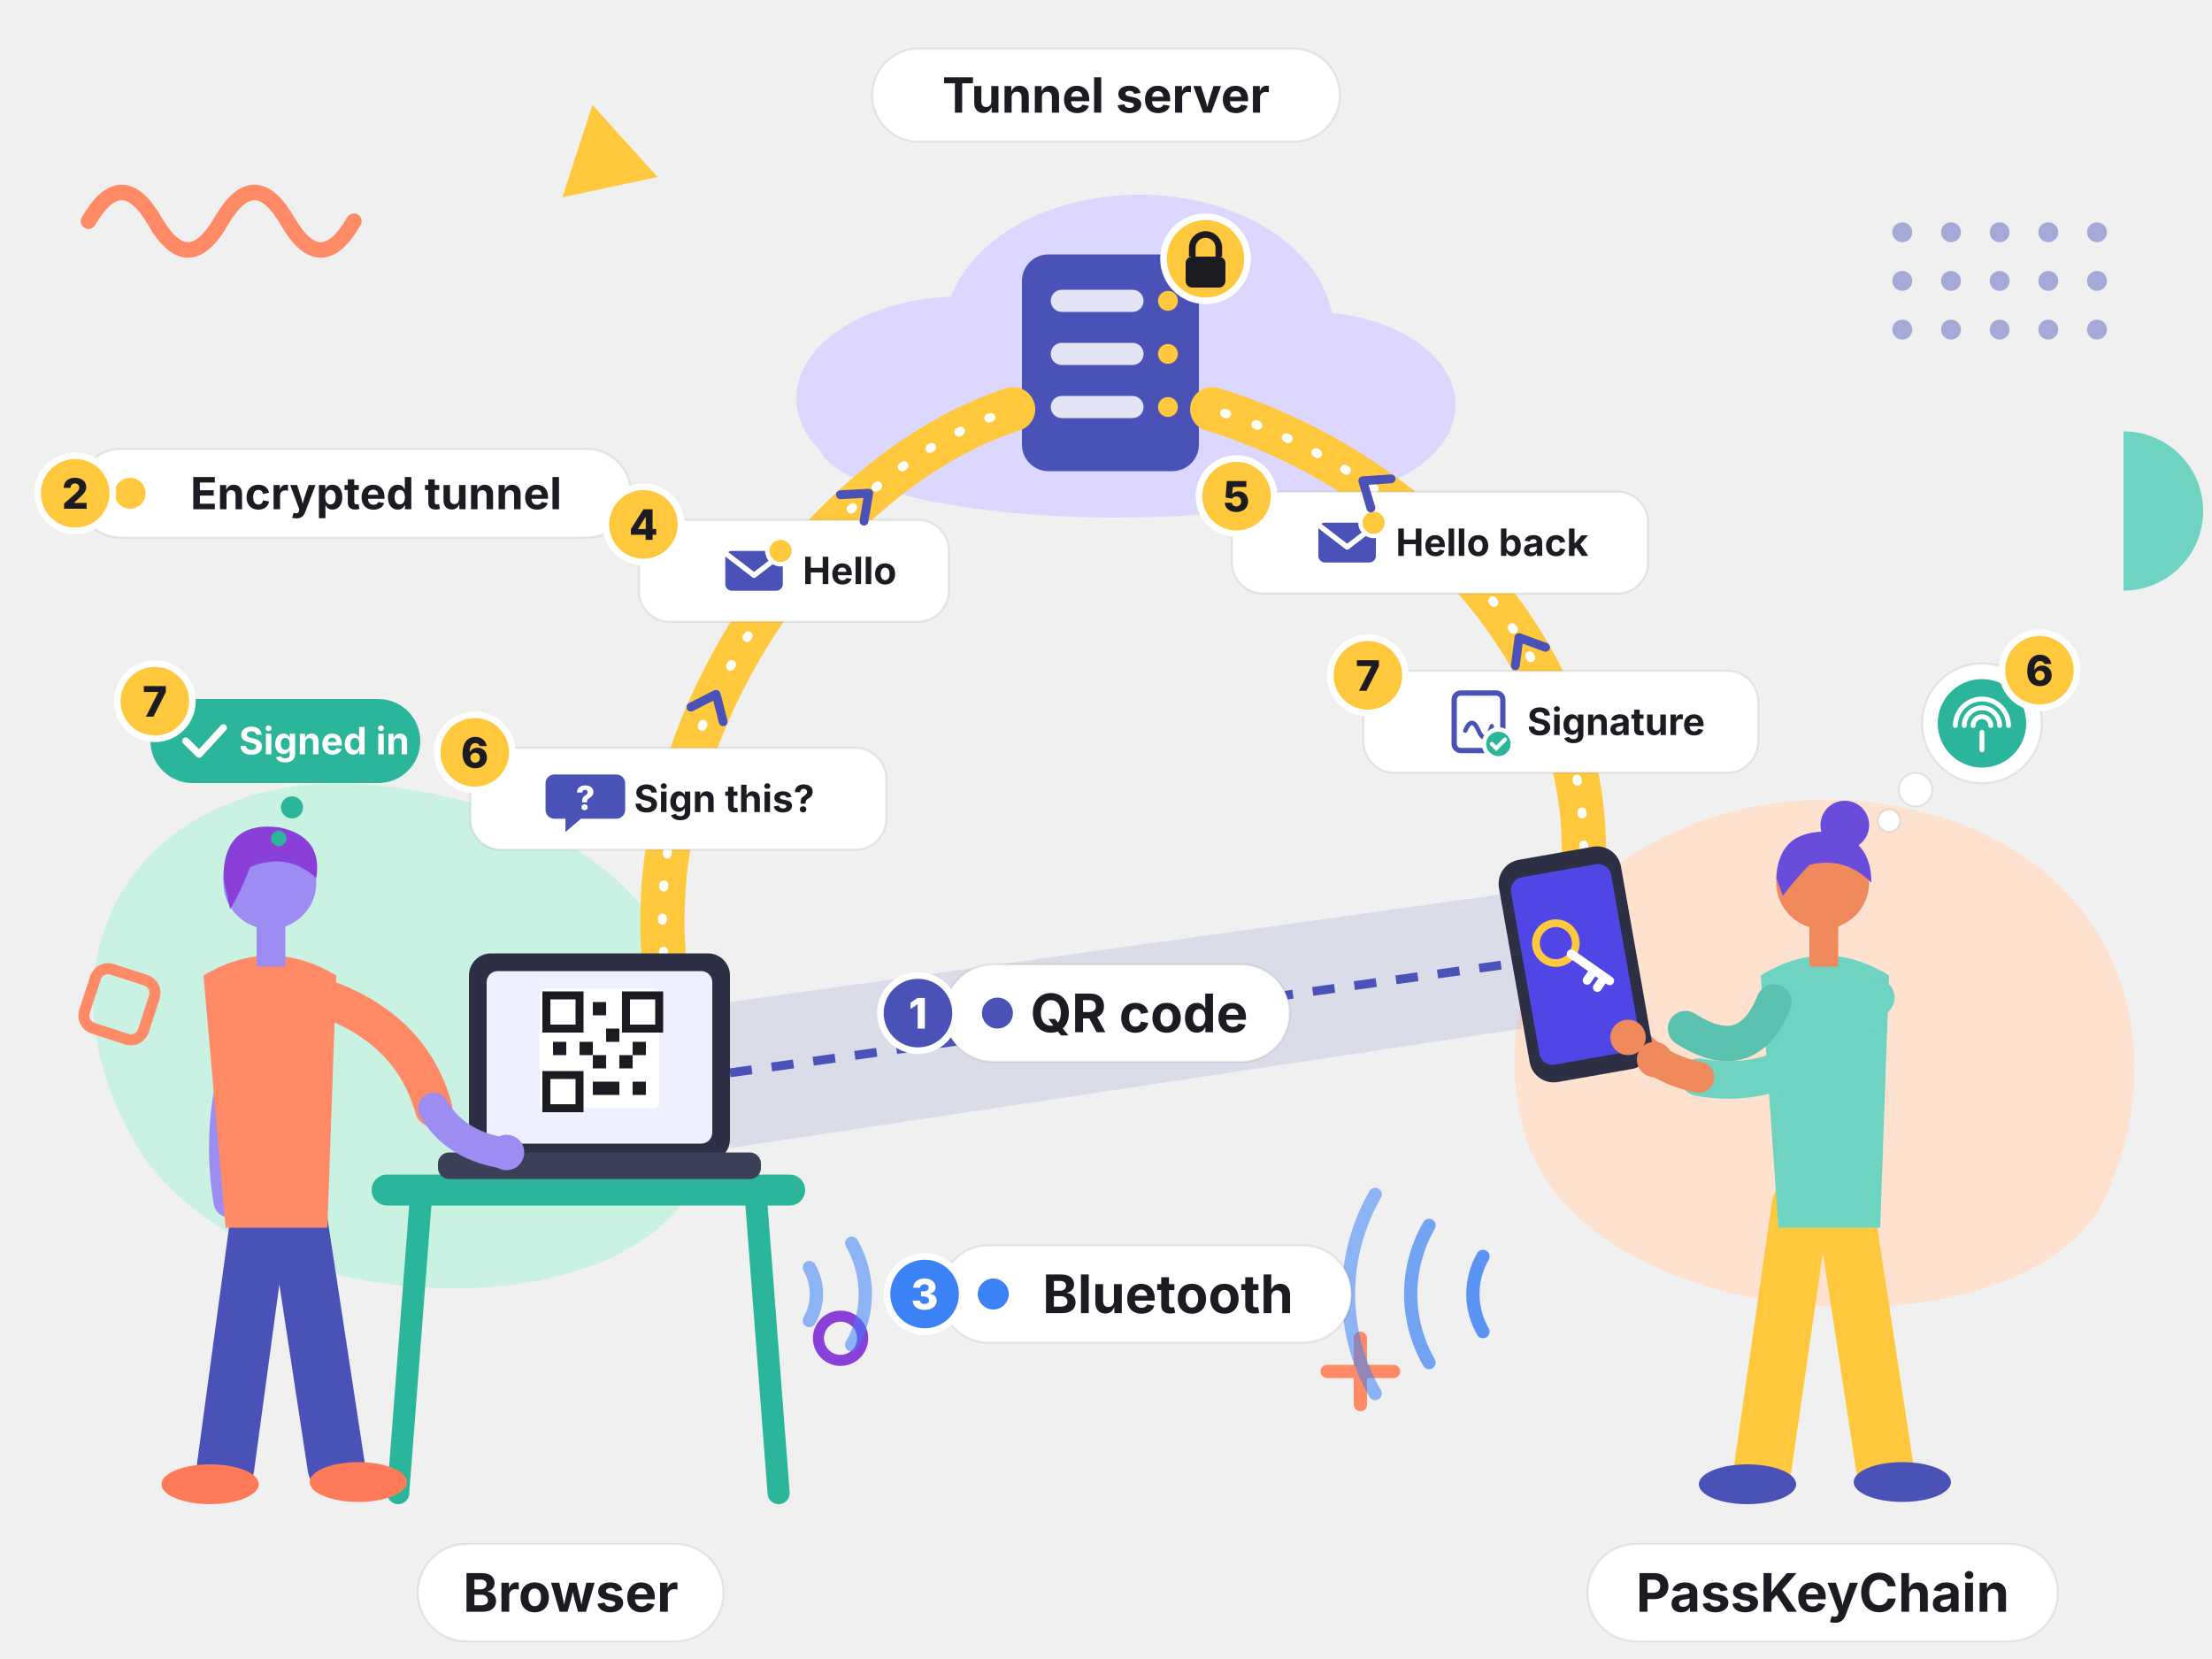
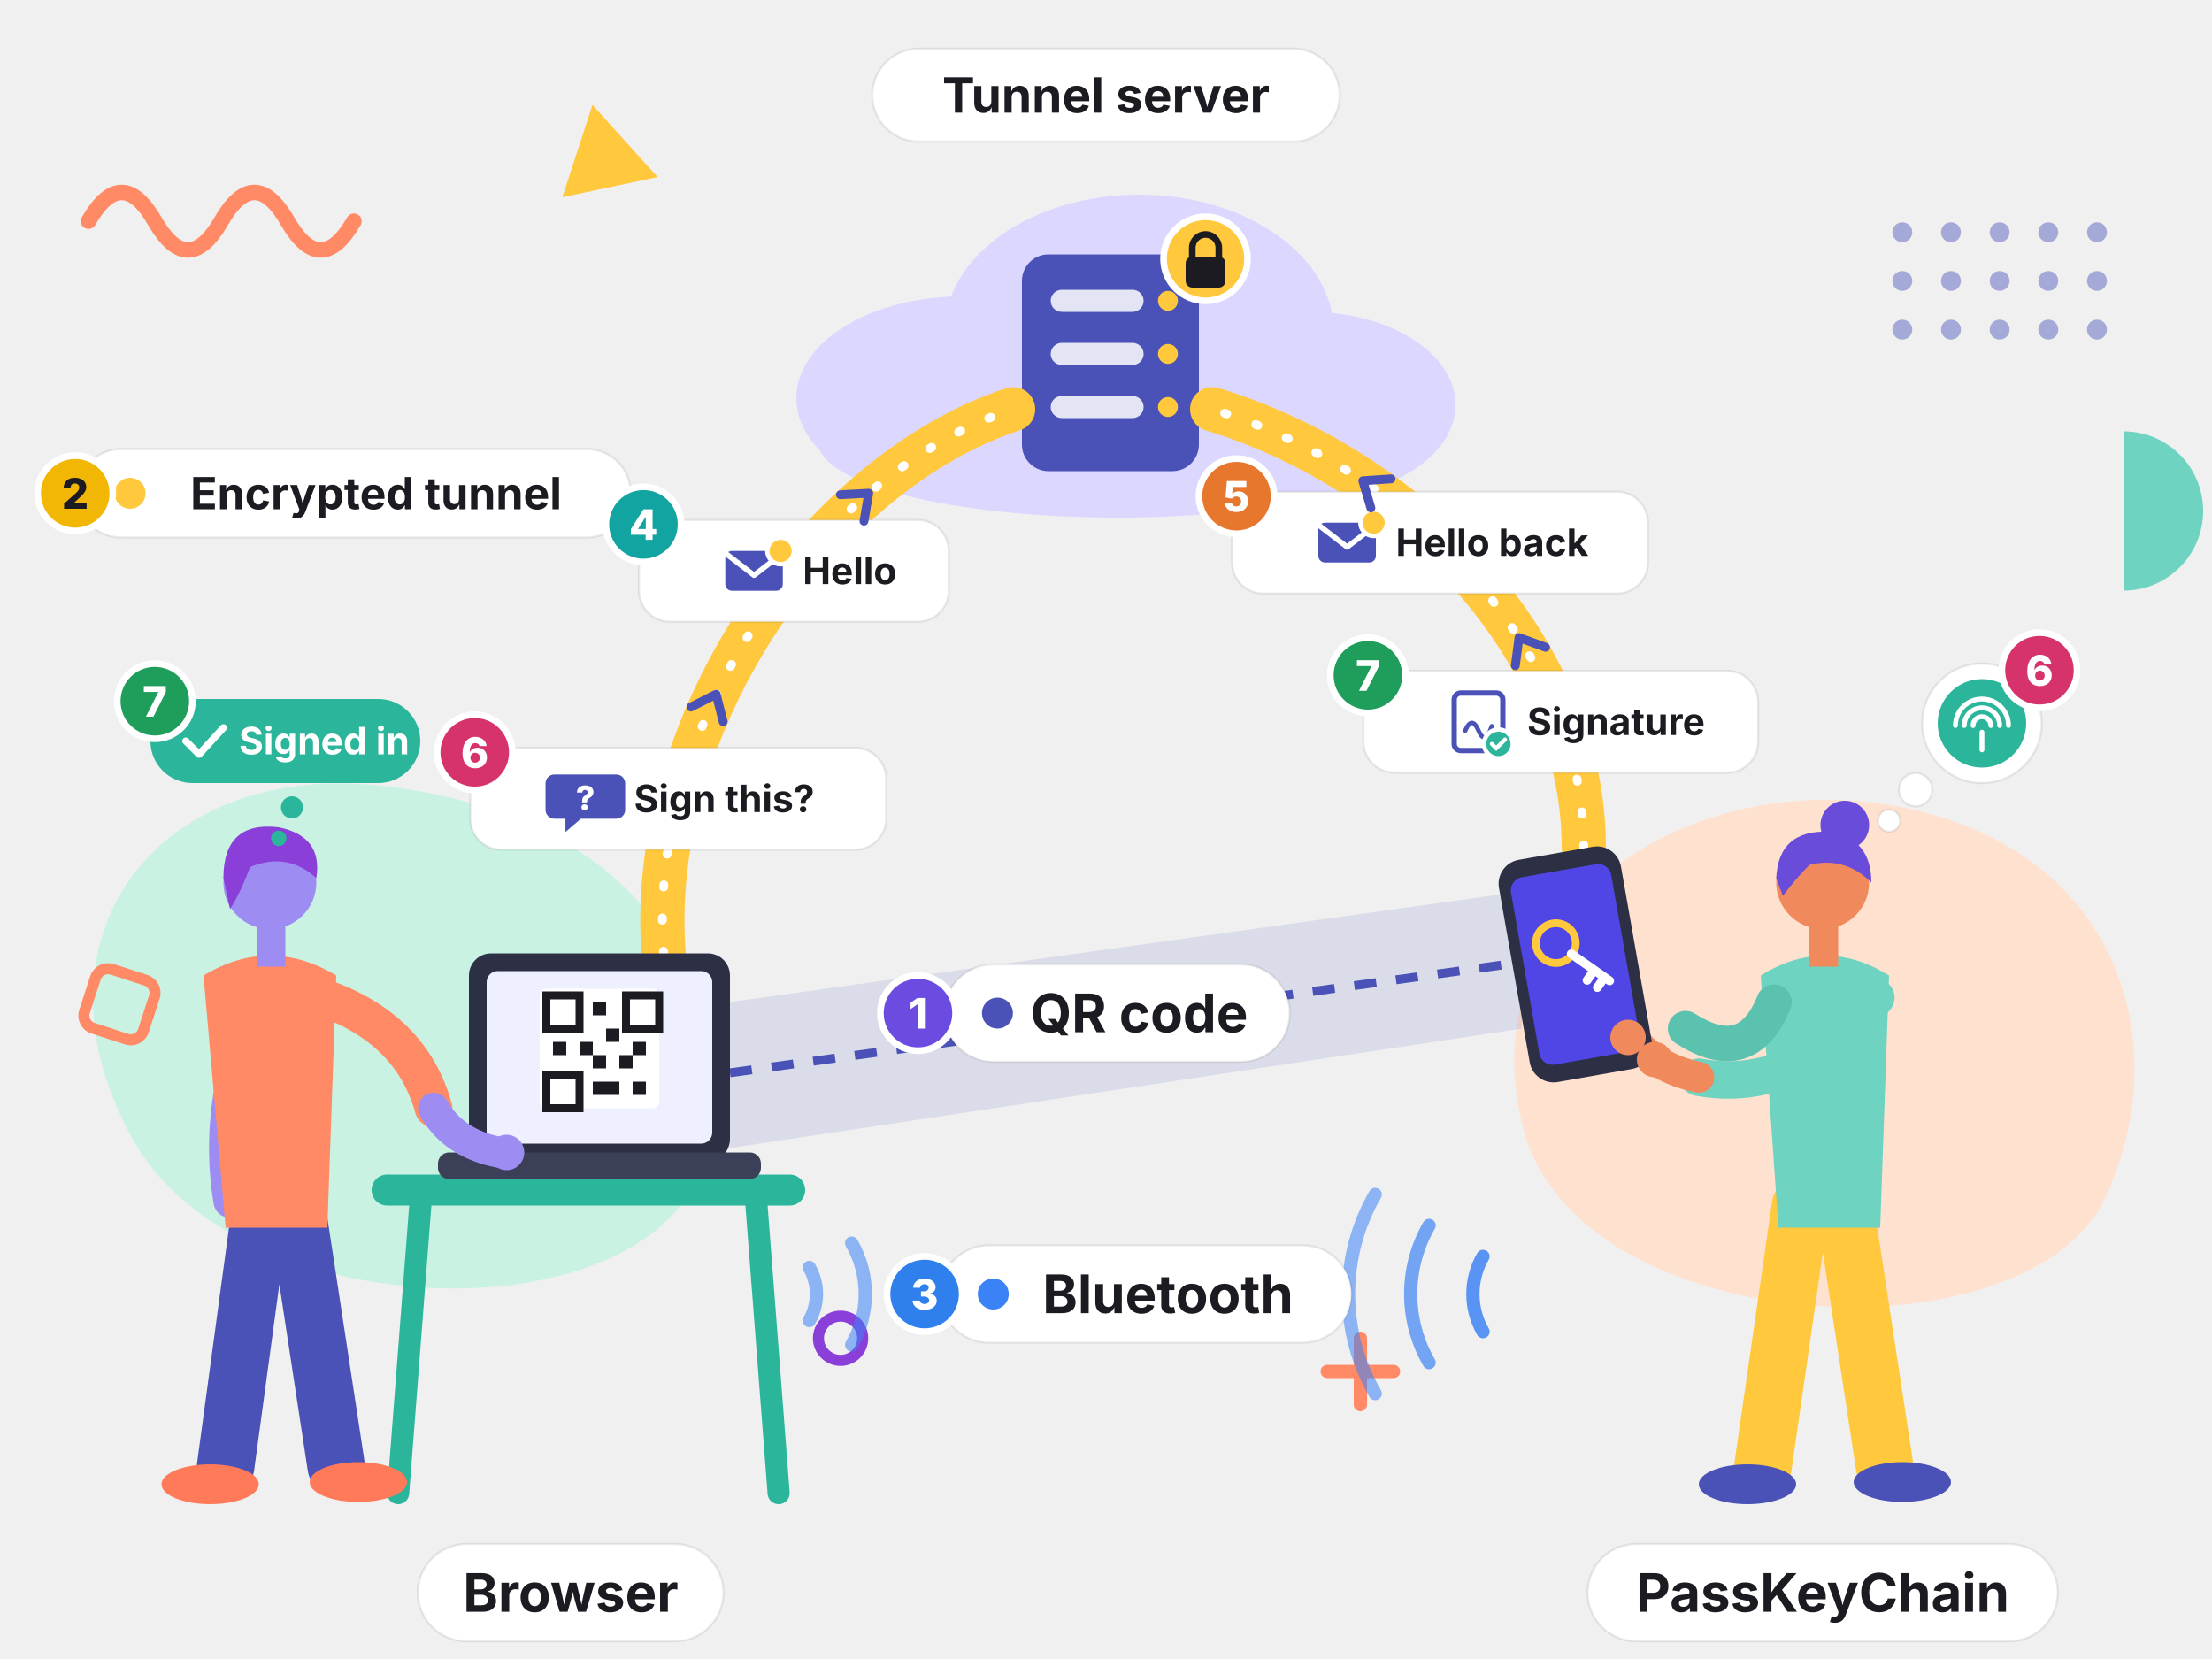
<svg xmlns="http://www.w3.org/2000/svg" viewBox="0 -45 1000 750" role="img" aria-labelledby="t">
  <path d="M60,470 C10,380 70,300 170,310 C270,320 330,380 320,470 C310,560 110,560 60,470 Z" fill="#C9F2E3" />
  <path d="M690,470 C660,370 760,300 860,320 C960,340 985,430 950,500 C910,570 720,560 690,470 Z" fill="#FFE1CF" />
  <path d="M40,55 q15,-26 30,0 t30,0 t30,0 t30,0" stroke="#FF8A65" stroke-width="7" fill="none" stroke-linecap="round" />
  <g fill="#4A52B8" opacity=".45">
    <circle cx="860" cy="60" r="4.5" />
    <circle cx="860" cy="82" r="4.5" />
    <circle cx="860" cy="104" r="4.5" />
    <circle cx="882" cy="60" r="4.5" />
    <circle cx="882" cy="82" r="4.5" />
    <circle cx="882" cy="104" r="4.5" />
    <circle cx="904" cy="60" r="4.5" />
    <circle cx="904" cy="82" r="4.5" />
    <circle cx="904" cy="104" r="4.5" />
    <circle cx="926" cy="60" r="4.5" />
    <circle cx="926" cy="82" r="4.5" />
    <circle cx="926" cy="104" r="4.5" />
    <circle cx="948" cy="60" r="4.5" />
    <circle cx="948" cy="82" r="4.5" />
    <circle cx="948" cy="104" r="4.5" />
  </g>
  <path d="M960,150 a36,36 0 0 1 0,72 Z" fill="#6FD3C1" />
  <path d="M250,40 l22,-38 l22,38 Z" fill="#FFC83D" transform="rotate(-12 272 22)" />
  <circle cx="380" cy="560" r="10" fill="none" stroke="#8B3FD9" stroke-width="5" />
  <path d="M600,575 l30,0 M615,560 l0,30" stroke="#FF8A65" stroke-width="6" stroke-linecap="round" />
  <rect x="40" y="395" width="28" height="28" rx="6" fill="none" stroke="#FF8A65" stroke-width="5" transform="rotate(18 54 409)" />
  <g fill="#DCD7FF">
    <ellipse cx="435" cy="135" rx="75" ry="46" />
    <ellipse cx="515" cy="105" rx="88" ry="62" />
    <ellipse cx="592" cy="138" rx="66" ry="42" />
    <ellipse cx="505" cy="155" rx="135" ry="34" />
  </g>
  <rect x="462" y="70" width="80" height="98" rx="12" fill="#4A52B8" />
  <rect x="475" y="86" width="42" height="10" rx="5" fill="#fff" opacity=".85" />
  <circle cx="528" cy="91" r="4.5" fill="#FFC83D" />
  <rect x="475" y="110" width="42" height="10" rx="5" fill="#fff" opacity=".85" />
  <circle cx="528" cy="115" r="4.5" fill="#FFC83D" />
  <rect x="475" y="134" width="42" height="10" rx="5" fill="#fff" opacity=".85" />
  <circle cx="528" cy="139" r="4.5" fill="#FFC83D" />
  <circle cx="545" cy="72" r="19" fill="#FFC83D" stroke="#fff" stroke-width="3" />
  <rect x="536" y="71" width="18" height="14" rx="3" fill="#1B1B21" />
  <path d="M539,71 v-4 a6,6 0 0 1 12,0 v4" stroke="#1B1B21" stroke-width="3" fill="none" />
  <path d="M300,386 C292,280 372,168 458,140" stroke="#FFC83D" stroke-width="20" fill="none" stroke-linecap="round" />
  <path d="M300,386 C292,280 372,168 458,140" stroke="#fff" stroke-width="4" fill="none" stroke-linecap="round" stroke-dasharray="1 14" />
  <path d="M716,338 C716,250 640,168 548,140" stroke="#FFC83D" stroke-width="20" fill="none" stroke-linecap="round" />
  <path d="M716,338 C716,250 640,168 548,140" stroke="#fff" stroke-width="4" fill="none" stroke-linecap="round" stroke-dasharray="1 14" />
  <g transform="translate(0 90)">
    <path d="M330,318 L688,268 L688,330 L330,384 Z" fill="#4A52B8" opacity=".13" />
    <path d="M330,350 L688,300" stroke="#4A52B8" stroke-width="4" stroke-dasharray="10 9" />
    <path d="M670.42,433.0 A34,34 0 0 0 670.42,467.0" stroke="#3B82F6" stroke-width="6" fill="none" stroke-linecap="round" opacity="0.83" />
    <path d="M646.06,419.0 A62,62 0 0 0 646.06,481.0" stroke="#3B82F6" stroke-width="6" fill="none" stroke-linecap="round" opacity="0.69" />
    <path d="M621.7,405.0 A90,90 0 0 0 621.7,495.0" stroke="#3B82F6" stroke-width="6" fill="none" stroke-linecap="round" opacity="0.55" />
    <path d="M365.88,438.0 A24,24 0 0 1 365.88,462.0" stroke="#3B82F6" stroke-width="6" fill="none" stroke-linecap="round" opacity=".55" />
    <path d="M385.02,427.0 A46,46 0 0 1 385.02,473.0" stroke="#3B82F6" stroke-width="6" fill="none" stroke-linecap="round" opacity=".55" />
    <rect x="168" y="396" width="196" height="14" rx="7" fill="#2BB59A" />
    <path d="M190,410 L180,540 M342,410 L352,540" stroke="#2BB59A" stroke-width="10" stroke-linecap="round" />
    <rect x="212" y="296" width="118" height="94" rx="10" fill="#2D2F45" />
    <rect x="220" y="304" width="102" height="78" rx="5" fill="#EEF0FF" />
    <rect x="244" y="312" width="54" height="54" fill="#fff" rx="3" />
    <rect x="247.0" y="315.0" width="15.0" height="15.0" fill="none" stroke="#1B1B21" stroke-width="3.6" />
    <rect x="283.0" y="315.0" width="15.0" height="15.0" fill="none" stroke="#1B1B21" stroke-width="3.6" />
    <rect x="247.0" y="351.0" width="15.0" height="15.0" fill="none" stroke="#1B1B21" stroke-width="3.6" />
    <rect x="268.0" y="318.0" width="6.0" height="6.0" fill="#1B1B21" />
    <rect x="274.0" y="330.0" width="6.0" height="6.0" fill="#1B1B21" />
    <rect x="262.0" y="336.0" width="6.0" height="6.0" fill="#1B1B21" />
    <rect x="268.0" y="342.0" width="6.0" height="6.0" fill="#1B1B21" />
    <rect x="280.0" y="342.0" width="6.0" height="6.0" fill="#1B1B21" />
    <rect x="286.0" y="354.0" width="6.0" height="6.0" fill="#1B1B21" />
    <rect x="274.0" y="354.0" width="6.0" height="6.0" fill="#1B1B21" />
    <rect x="268.0" y="354.0" width="6.0" height="6.0" fill="#1B1B21" />
    <rect x="286.0" y="336.0" width="6.0" height="6.0" fill="#1B1B21" />
    <rect x="250.0" y="336.0" width="6.0" height="6.0" fill="#1B1B21" />
    <rect x="198" y="386" width="146" height="12" rx="5" fill="#3C3F58" />
    <path d="M118,410 L102,528 M134,410 L152,528" stroke="#4A52B8" stroke-width="26" stroke-linecap="round" />
    <ellipse cx="95" cy="536" rx="22" ry="9" fill="#FF7A59" />
    <ellipse cx="162" cy="535" rx="22" ry="9" fill="#FF7A59" />
    <path d="M120,312 Q96,360 104,408" stroke="#9D8CF2" stroke-width="15" fill="none" stroke-linecap="round" />
    <path d="M92,306 Q122,288 152,306 L148,420 L102,420 Z" fill="#FF8A65" />
    <rect x="116" y="278" width="13" height="24" fill="#9D8CF2" />
    <circle cx="122" cy="264" r="21" fill="#9D8CF2" />
    <path d="M101,262 Q101,236 126,239 Q146,243 143,262 Q130,250 113,257 Q109,268 104,276 Z" fill="#8B3FD9" />
    <path d="M146,316 Q186,330 196,366" stroke="#FF8A65" stroke-width="17" fill="none" stroke-linecap="round" />
    <path d="M196,366 Q205,382 226,386" stroke="#9D8CF2" stroke-width="14" fill="none" stroke-linecap="round" />
    <circle cx="229" cy="386" r="8" fill="#9D8CF2" />
    <path d="M814,410 L797,528 M834,410 L852,528" stroke="#FFC83D" stroke-width="26" stroke-linecap="round" />
    <ellipse cx="790" cy="536" rx="22" ry="9" fill="#4A52B8" />
    <ellipse cx="860" cy="535" rx="22" ry="9" fill="#4A52B8" />
    <path d="M796,306 Q825,288 854,306 L850,420 L804,420 Z" fill="#6FD3C1" />
    <rect x="818" y="278" width="13" height="24" fill="#F08A5D" />
    <circle cx="824" cy="264" r="21" fill="#F08A5D" />
    <circle cx="834" cy="238" r="11" fill="#6A4CDB" />
    <path d="M803,262 Q804,240 827,241 Q846,244 846,264 Q834,252 818,256 Q812,262 806,270 Z" fill="#6A4CDB" />
    <path d="M848,316 Q812,360 768,352" stroke="#6FD3C1" stroke-width="17" fill="none" stroke-linecap="round" />
    <path d="M768,352 Q748,348 738,334" stroke="#F08A5D" stroke-width="14" fill="none" stroke-linecap="round" />
    <path d="M802,318 Q790,348 762,330" stroke="#5BC2B0" stroke-width="16" fill="none" stroke-linecap="round" />
    <g transform="rotate(-10 712 300)">
      <rect x="684" y="250" width="56" height="102" rx="11" fill="#2D2F45" />
      <rect x="689" y="258" width="46" height="86" rx="6" fill="#4F46E5" />
      <circle cx="705" cy="290" r="9" fill="none" stroke="#FFC83D" stroke-width="3.5" />
      <path d="M711,296 L726,311 M720,305 L716,309 M724,309 L720,313" stroke="#fff" stroke-width="4" stroke-linecap="round" />
    </g>
    <circle cx="736" cy="334" r="8" fill="#F08A5D" />
    <circle cx="748" cy="344" r="8" fill="#F08A5D" />
    <rect x="426.92" y="301.0" width="156.16" height="44" rx="22.0" fill="#FFFFFF" stroke="#00000014" />
    <circle cx="450.92" cy="323" r="7" fill="#4A52B8" />
    <text x="515" y="331.64" text-anchor="middle" font-family="'Inter','Segoe UI',Roboto,Arial,sans-serif" font-size="24" font-weight="700" fill="#1B1B21">QR code</text>
-     <circle cx="415" cy="323" r="17" fill="#4A52B8" stroke="#fff" stroke-width="3" />
+     <circle cx="415" cy="323" r="17" fill="#6C4CE0" stroke="#fff" stroke-width="3" />
    <text x="415" y="330" text-anchor="middle" font-family="'Inter','Segoe UI',Roboto,Arial,sans-serif" font-size="19" font-weight="800" fill="#fff">1</text>
    <rect x="425.04" y="428.0" width="185.92" height="44" rx="22.0" fill="#FFFFFF" stroke="#00000014" />
    <circle cx="449.04" cy="450" r="7" fill="#3B82F6" />
    <text x="528" y="458.64" text-anchor="middle" font-family="'Inter','Segoe UI',Roboto,Arial,sans-serif" font-size="24" font-weight="700" fill="#1B1B21">Bluetooth</text>
-     <circle cx="418" cy="450" r="17" fill="#3B82F6" stroke="#fff" stroke-width="3" />
+     <circle cx="418" cy="450" r="17" fill="#2F80ED" stroke="#fff" stroke-width="3" />
    <text x="418" y="457" text-anchor="middle" font-family="'Inter','Segoe UI',Roboto,Arial,sans-serif" font-size="19" font-weight="800" fill="#fff">3</text>
    <rect x="188.92" y="563.0" width="138.16" height="44" rx="22.0" fill="#FFFFFF" stroke="#00000014" />
    <text x="258" y="593.64" text-anchor="middle" font-family="'Inter','Segoe UI',Roboto,Arial,sans-serif" font-size="24" font-weight="700" fill="#1B1B21">Browser</text>
    <rect x="717.72" y="563.0" width="212.56" height="44" rx="22.0" fill="#FFFFFF" stroke="#00000014" />
    <text x="824" y="593.64" text-anchor="middle" font-family="'Inter','Segoe UI',Roboto,Arial,sans-serif" font-size="24" font-weight="700" fill="#1B1B21">PassKeyChain</text>
  </g>
  <rect x="394.34" y="-23.0" width="211.32" height="42" rx="21.0" fill="#FFFFFF" stroke="#00000014" />
  <text x="500" y="5.92" text-anchor="middle" font-family="'Inter','Segoe UI',Roboto,Arial,sans-serif" font-size="22" font-weight="700" fill="#1B1B21">Tunnel server</text>
  <rect x="34.8" y="158.0" width="250.4" height="40" rx="20.0" fill="#FFFFFF" stroke="#00000014" />
  <circle cx="58.8" cy="178" r="7" fill="#FFC83D" />
  <text x="170" y="185.2" text-anchor="middle" font-family="'Inter','Segoe UI',Roboto,Arial,sans-serif" font-size="20" font-weight="700" fill="#1B1B21">Encrypted tunnel</text>
-   <circle cx="34" cy="178" r="17" fill="#FFC83D" stroke="#fff" stroke-width="3" />
+   <circle cx="34" cy="178" r="17" fill="#F2B705" stroke="#fff" stroke-width="3" />
  <text x="34" y="185" text-anchor="middle" font-family="'Inter','Segoe UI',Roboto,Arial,sans-serif" font-size="19" font-weight="800" fill="#1B1B21">2</text>
  <g transform="translate(288.8904 213.0649)">
    <rect x="0" y="-23" width="140.0" height="46" rx="14" fill="#fff" stroke="#00000014" />
    <g transform="translate(52 0)">
      <rect x="-13" y="-9" width="26" height="18" rx="3" fill="#4A52B8" />
      <path d="M-13,-8 L0,2 L13,-8" stroke="#fff" stroke-width="2.4" fill="none" stroke-linejoin="round" />
      <circle cx="12" cy="-9" r="6" fill="#FFC83D" stroke="#fff" stroke-width="2" />
    </g>
    <text x="74" y="6" font-family="'Inter','Segoe UI',Roboto,Arial,sans-serif" font-size="17" font-weight="700" fill="#1B1B21">Hello</text>
  </g>
-   <circle cx="290.89" cy="192.065" r="17" fill="#FFC83D" stroke="#fff" stroke-width="3" />
-   <text x="290.89" y="199.065" text-anchor="middle" font-family="'Inter','Segoe UI',Roboto,Arial,sans-serif" font-size="19" font-weight="800" fill="#1B1B21">4</text>
+   <circle cx="290.89" cy="192.065" r="17" fill="#12A4A0" stroke="#fff" stroke-width="3" />
+   <text x="290.89" y="199.065" text-anchor="middle" font-family="'Inter','Segoe UI',Roboto,Arial,sans-serif" font-size="19" font-weight="800" fill="#fff">4</text>
  <g transform="translate(389.0 181.3) rotate(-41.7)">
    <path d="M-5,-8 L5,0 L-5,8" stroke="#4A52B8" stroke-width="4" fill="none" stroke-linecap="round" stroke-linejoin="round" />
  </g>
  <g transform="translate(212.6245 316.1271)">
    <rect x="0" y="-23" width="188.0" height="46" rx="14" fill="#fff" stroke="#00000014" />
    <g transform="translate(52 0)">
      <path d="M-14,-11 h28 a4,4 0 0 1 4,4 v12 a4,4 0 0 1 -4,4 h-16 l-7,6 v-6 h-5 a4,4 0 0 1 -4,-4 v-12 a4,4 0 0 1 4,-4 z" fill="#4A52B8" />
      <text x="0" y="5" text-anchor="middle" font-family="'Inter','Segoe UI',Roboto,Arial,sans-serif" font-size="15" font-weight="800" fill="#fff">?</text>
    </g>
    <text x="74" y="6" font-family="'Inter','Segoe UI',Roboto,Arial,sans-serif" font-size="17" font-weight="700" fill="#1B1B21">Sign this?</text>
  </g>
-   <circle cx="214.624" cy="295.127" r="17" fill="#FFC83D" stroke="#fff" stroke-width="3" />
-   <text x="214.624" y="302.127" text-anchor="middle" font-family="'Inter','Segoe UI',Roboto,Arial,sans-serif" font-size="19" font-weight="800" fill="#1B1B21">6</text>
+   <circle cx="214.624" cy="295.127" r="17" fill="#D6336C" stroke="#fff" stroke-width="3" />
+   <text x="214.624" y="302.127" text-anchor="middle" font-family="'Inter','Segoe UI',Roboto,Arial,sans-serif" font-size="19" font-weight="800" fill="#fff">6</text>
  <g transform="translate(321.7 273.4) rotate(-65.6)">
    <path d="M-5,-8 L5,0 L-5,8" stroke="#4A52B8" stroke-width="4" fill="none" stroke-linecap="round" stroke-linejoin="round" />
  </g>
  <g transform="translate(557.0075 200.3006)">
    <rect x="0" y="-23" width="188.0" height="46" rx="14" fill="#fff" stroke="#00000014" />
    <g transform="translate(52 0)">
      <rect x="-13" y="-9" width="26" height="18" rx="3" fill="#4A52B8" />
      <path d="M-13,-8 L0,2 L13,-8" stroke="#fff" stroke-width="2.4" fill="none" stroke-linejoin="round" />
      <circle cx="12" cy="-9" r="6" fill="#FFC83D" stroke="#fff" stroke-width="2" />
    </g>
    <text x="74" y="6" font-family="'Inter','Segoe UI',Roboto,Arial,sans-serif" font-size="17" font-weight="700" fill="#1B1B21">Hello back</text>
  </g>
-   <circle cx="559.008" cy="179.301" r="17" fill="#FFC83D" stroke="#fff" stroke-width="3" />
-   <text x="559.008" y="186.301" text-anchor="middle" font-family="'Inter','Segoe UI',Roboto,Arial,sans-serif" font-size="19" font-weight="800" fill="#1B1B21">5</text>
+   <circle cx="559.008" cy="179.301" r="17" fill="#E8772E" stroke="#fff" stroke-width="3" />
+   <text x="559.008" y="186.301" text-anchor="middle" font-family="'Inter','Segoe UI',Roboto,Arial,sans-serif" font-size="19" font-weight="800" fill="#fff">5</text>
  <g transform="translate(620.2 175.2) rotate(-145.2)">
    <path d="M-5,-8 L5,0 L-5,8" stroke="#4A52B8" stroke-width="4" fill="none" stroke-linecap="round" stroke-linejoin="round" />
  </g>
  <g transform="translate(616.4037 281.3023)">
    <rect x="0" y="-23" width="178.4" height="46" rx="14" fill="#fff" stroke="#00000014" />
    <g transform="translate(52 0)">
      <rect x="-11" y="-13" width="22" height="26" rx="3" fill="#fff" stroke="#4A52B8" stroke-width="2.4" />
      <path d="M-6,4 q3,-7 6,0 t6,-2" stroke="#4A52B8" stroke-width="2" fill="none" stroke-linecap="round" />
      <circle cx="9" cy="10" r="6.5" fill="#2BB59A" stroke="#fff" stroke-width="2" />
      <path d="M6,10 l2,2 l4,-4" stroke="#fff" stroke-width="1.8" fill="none" stroke-linecap="round" />
    </g>
    <text x="74" y="6" font-family="'Inter','Segoe UI',Roboto,Arial,sans-serif" font-size="17" font-weight="700" fill="#1B1B21">Signature</text>
  </g>
-   <circle cx="618.404" cy="260.302" r="17" fill="#FFC83D" stroke="#fff" stroke-width="3" />
-   <text x="618.404" y="267.302" text-anchor="middle" font-family="'Inter','Segoe UI',Roboto,Arial,sans-serif" font-size="19" font-weight="800" fill="#1B1B21">7</text>
+   <circle cx="618.404" cy="260.302" r="17" fill="#1E9E5A" stroke="#fff" stroke-width="3" />
+   <text x="618.404" y="267.302" text-anchor="middle" font-family="'Inter','Segoe UI',Roboto,Arial,sans-serif" font-size="19" font-weight="800" fill="#fff">7</text>
  <g transform="translate(689.3 247.5) rotate(-121.2)">
    <path d="M-5,-8 L5,0 L-5,8" stroke="#4A52B8" stroke-width="4" fill="none" stroke-linecap="round" stroke-linejoin="round" />
  </g>
  <g transform="translate(896 282)">
    <circle cx="-42" cy="44" r="5" fill="#fff" stroke="#00000014" />
    <circle cx="-30" cy="30" r="7.5" fill="#fff" stroke="#00000014" />
    <circle r="27" fill="#fff" stroke="#00000014" />
    <circle r="20" fill="#2BB59A" />
    <g transform="translate(0 -3)">
      <path d="M-4,4 a4,4 0 0 1 8,0" stroke="#fff" stroke-width="2.2" fill="none" stroke-linecap="round" />
      <path d="M-8,4 a8,8 0 0 1 16,0" stroke="#fff" stroke-width="2.2" fill="none" stroke-linecap="round" />
      <path d="M-12,4 a12,12 0 0 1 24,0" stroke="#fff" stroke-width="2.2" fill="none" stroke-linecap="round" />
    </g>
    <path d="M0,4 v8" stroke="#fff" stroke-width="2.2" stroke-linecap="round" />
  </g>
-   <circle cx="922" cy="258" r="17" fill="#FFC83D" stroke="#fff" stroke-width="3" />
-   <text x="922" y="265" text-anchor="middle" font-family="'Inter','Segoe UI',Roboto,Arial,sans-serif" font-size="19" font-weight="800" fill="#1B1B21">6</text>
+   <circle cx="922" cy="258" r="17" fill="#D6336C" stroke="#fff" stroke-width="3" />
+   <text x="922" y="265" text-anchor="middle" font-family="'Inter','Segoe UI',Roboto,Arial,sans-serif" font-size="19" font-weight="800" fill="#fff">6</text>
  <g transform="translate(118 290)">
    <circle cx="14" cy="30" r="5" fill="#2BB59A" />
    <circle cx="8" cy="44" r="3.5" fill="#2BB59A" />
    <rect x="-50" y="-19" width="122" height="38" rx="19" fill="#2BB59A" />
    <path d="M-34,0 l6,6 l11,-12" stroke="#fff" stroke-width="3.2" fill="none" stroke-linecap="round" stroke-linejoin="round" />
    <text x="-10" y="6" font-family="'Inter','Segoe UI',Roboto,Arial,sans-serif" font-size="17" font-weight="700" fill="#fff">Signed in</text>
  </g>
-   <circle cx="70" cy="272" r="17" fill="#FFC83D" stroke="#fff" stroke-width="3" />
-   <text x="70" y="279" text-anchor="middle" font-family="'Inter','Segoe UI',Roboto,Arial,sans-serif" font-size="19" font-weight="800" fill="#1B1B21">7</text>
+   <circle cx="70" cy="272" r="17" fill="#1E9E5A" stroke="#fff" stroke-width="3" />
+   <text x="70" y="279" text-anchor="middle" font-family="'Inter','Segoe UI',Roboto,Arial,sans-serif" font-size="19" font-weight="800" fill="#fff">7</text>
</svg>
